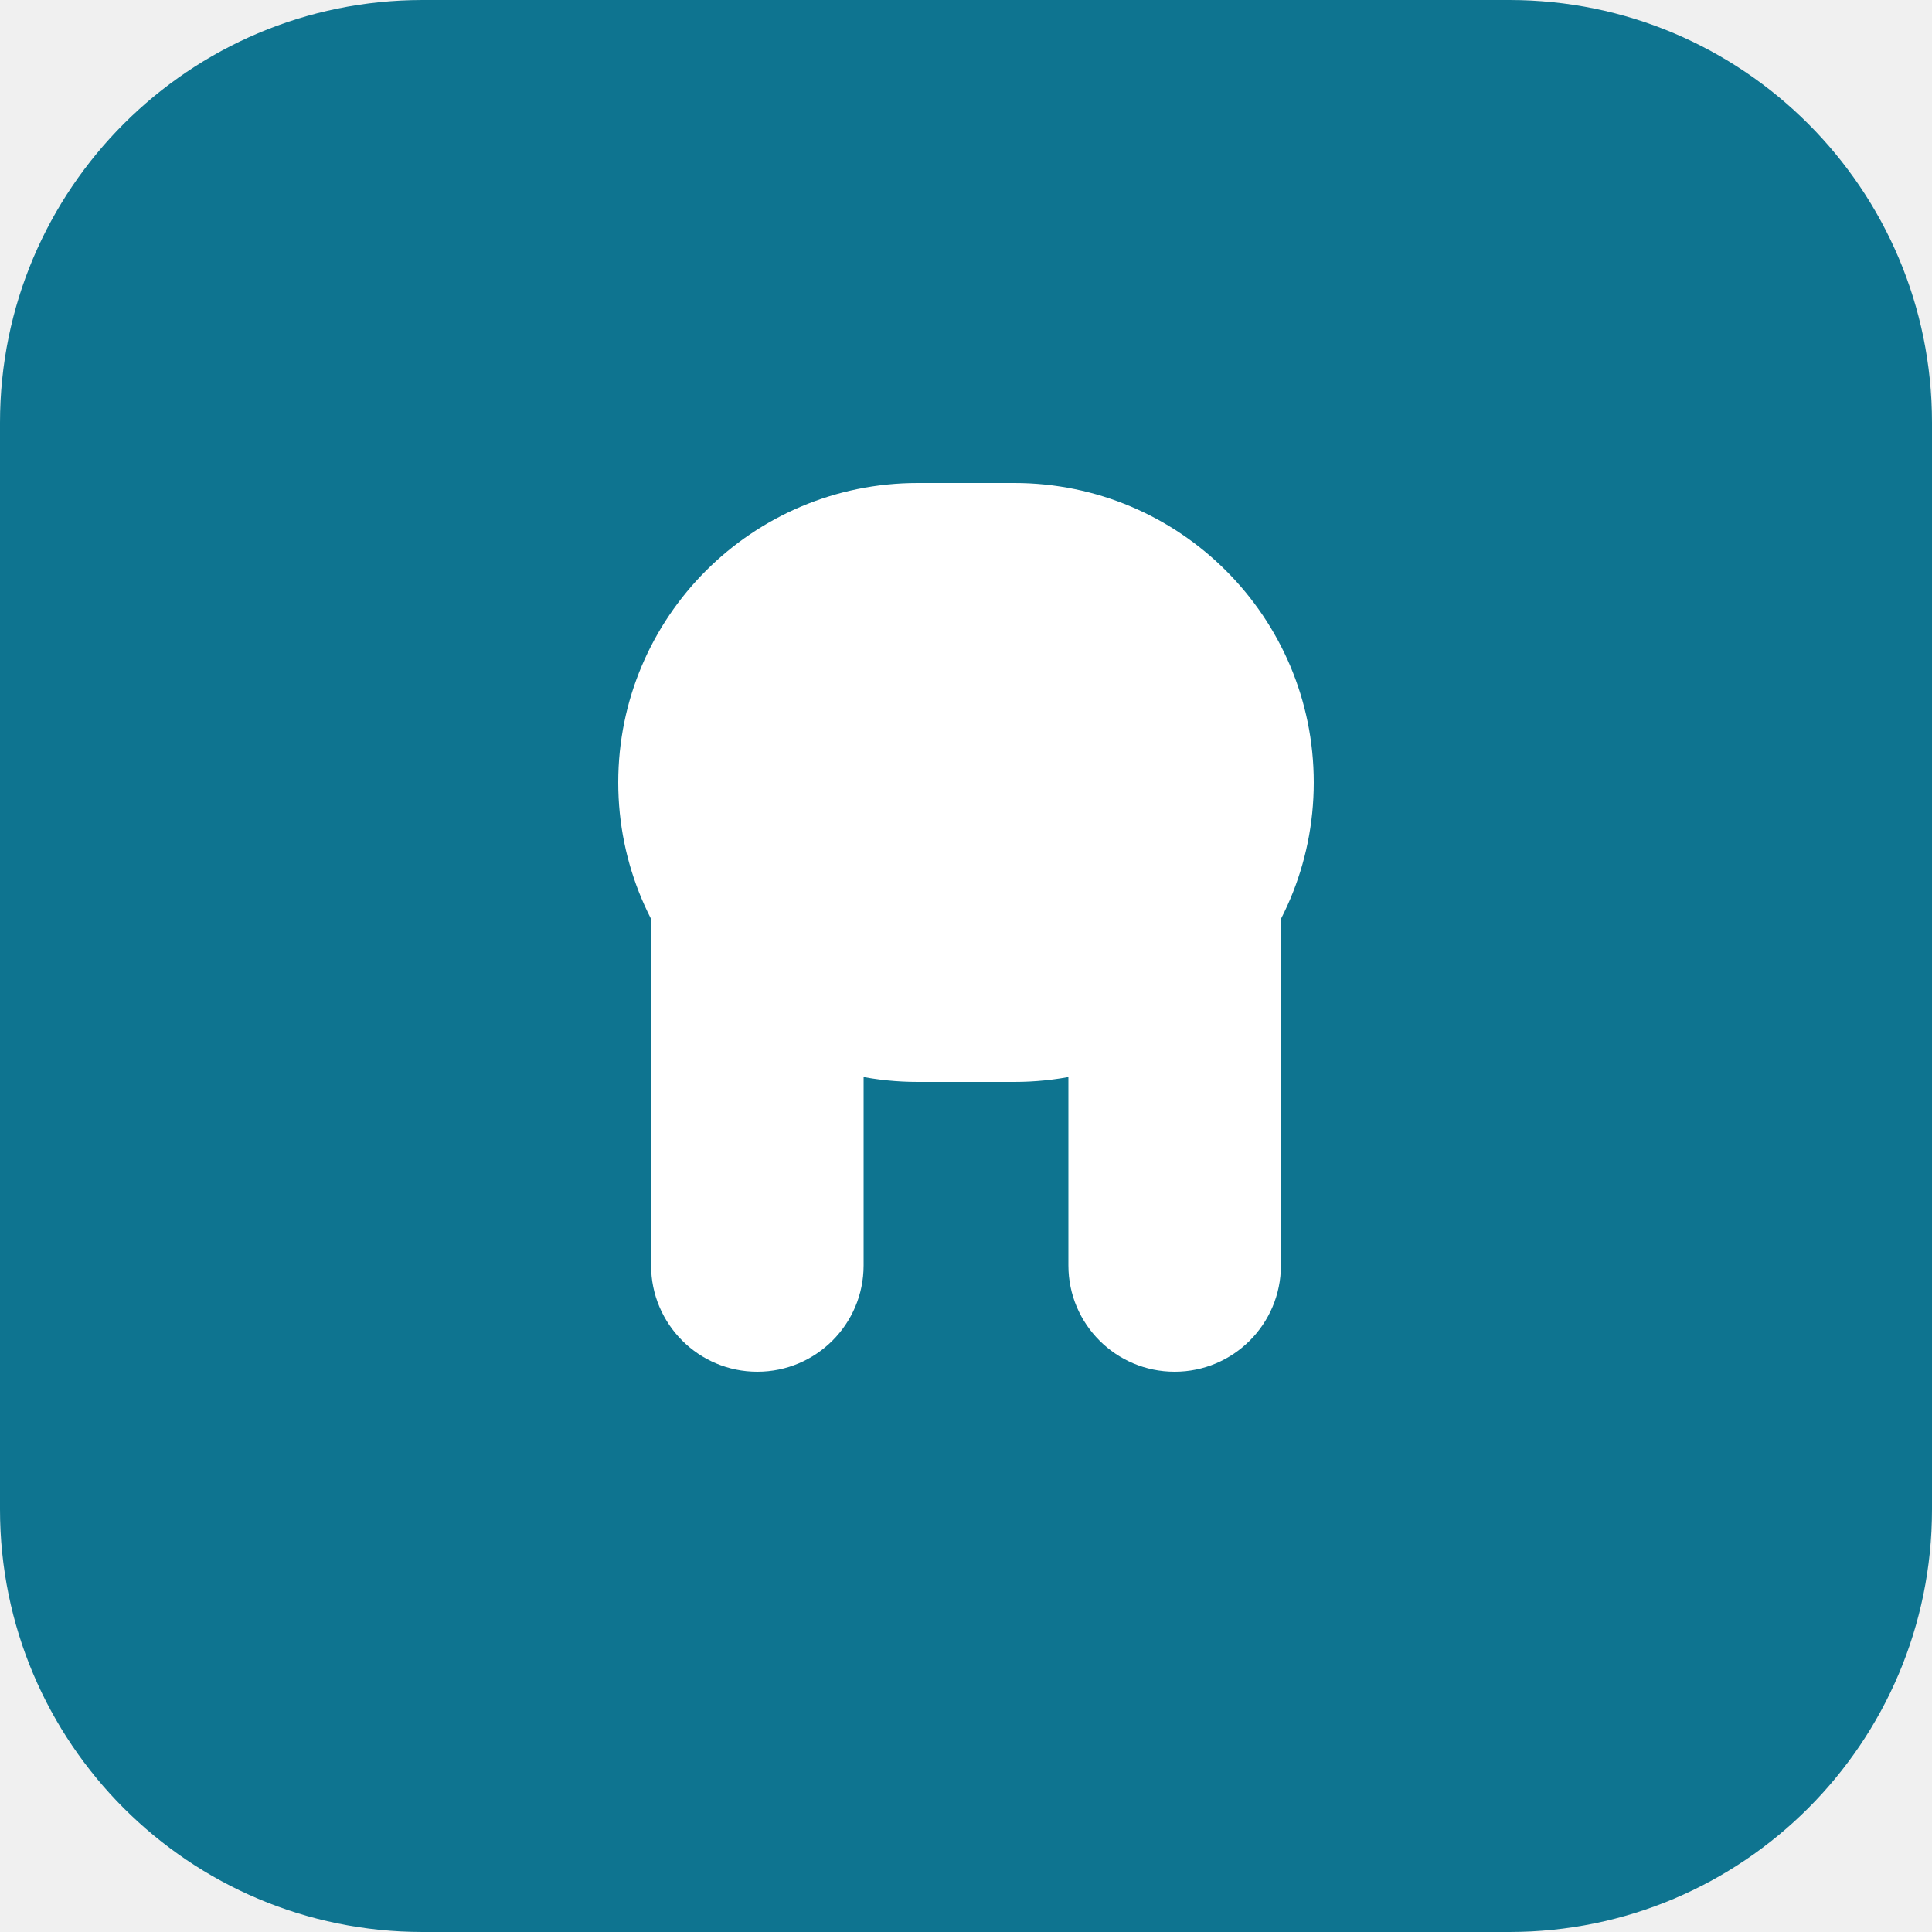
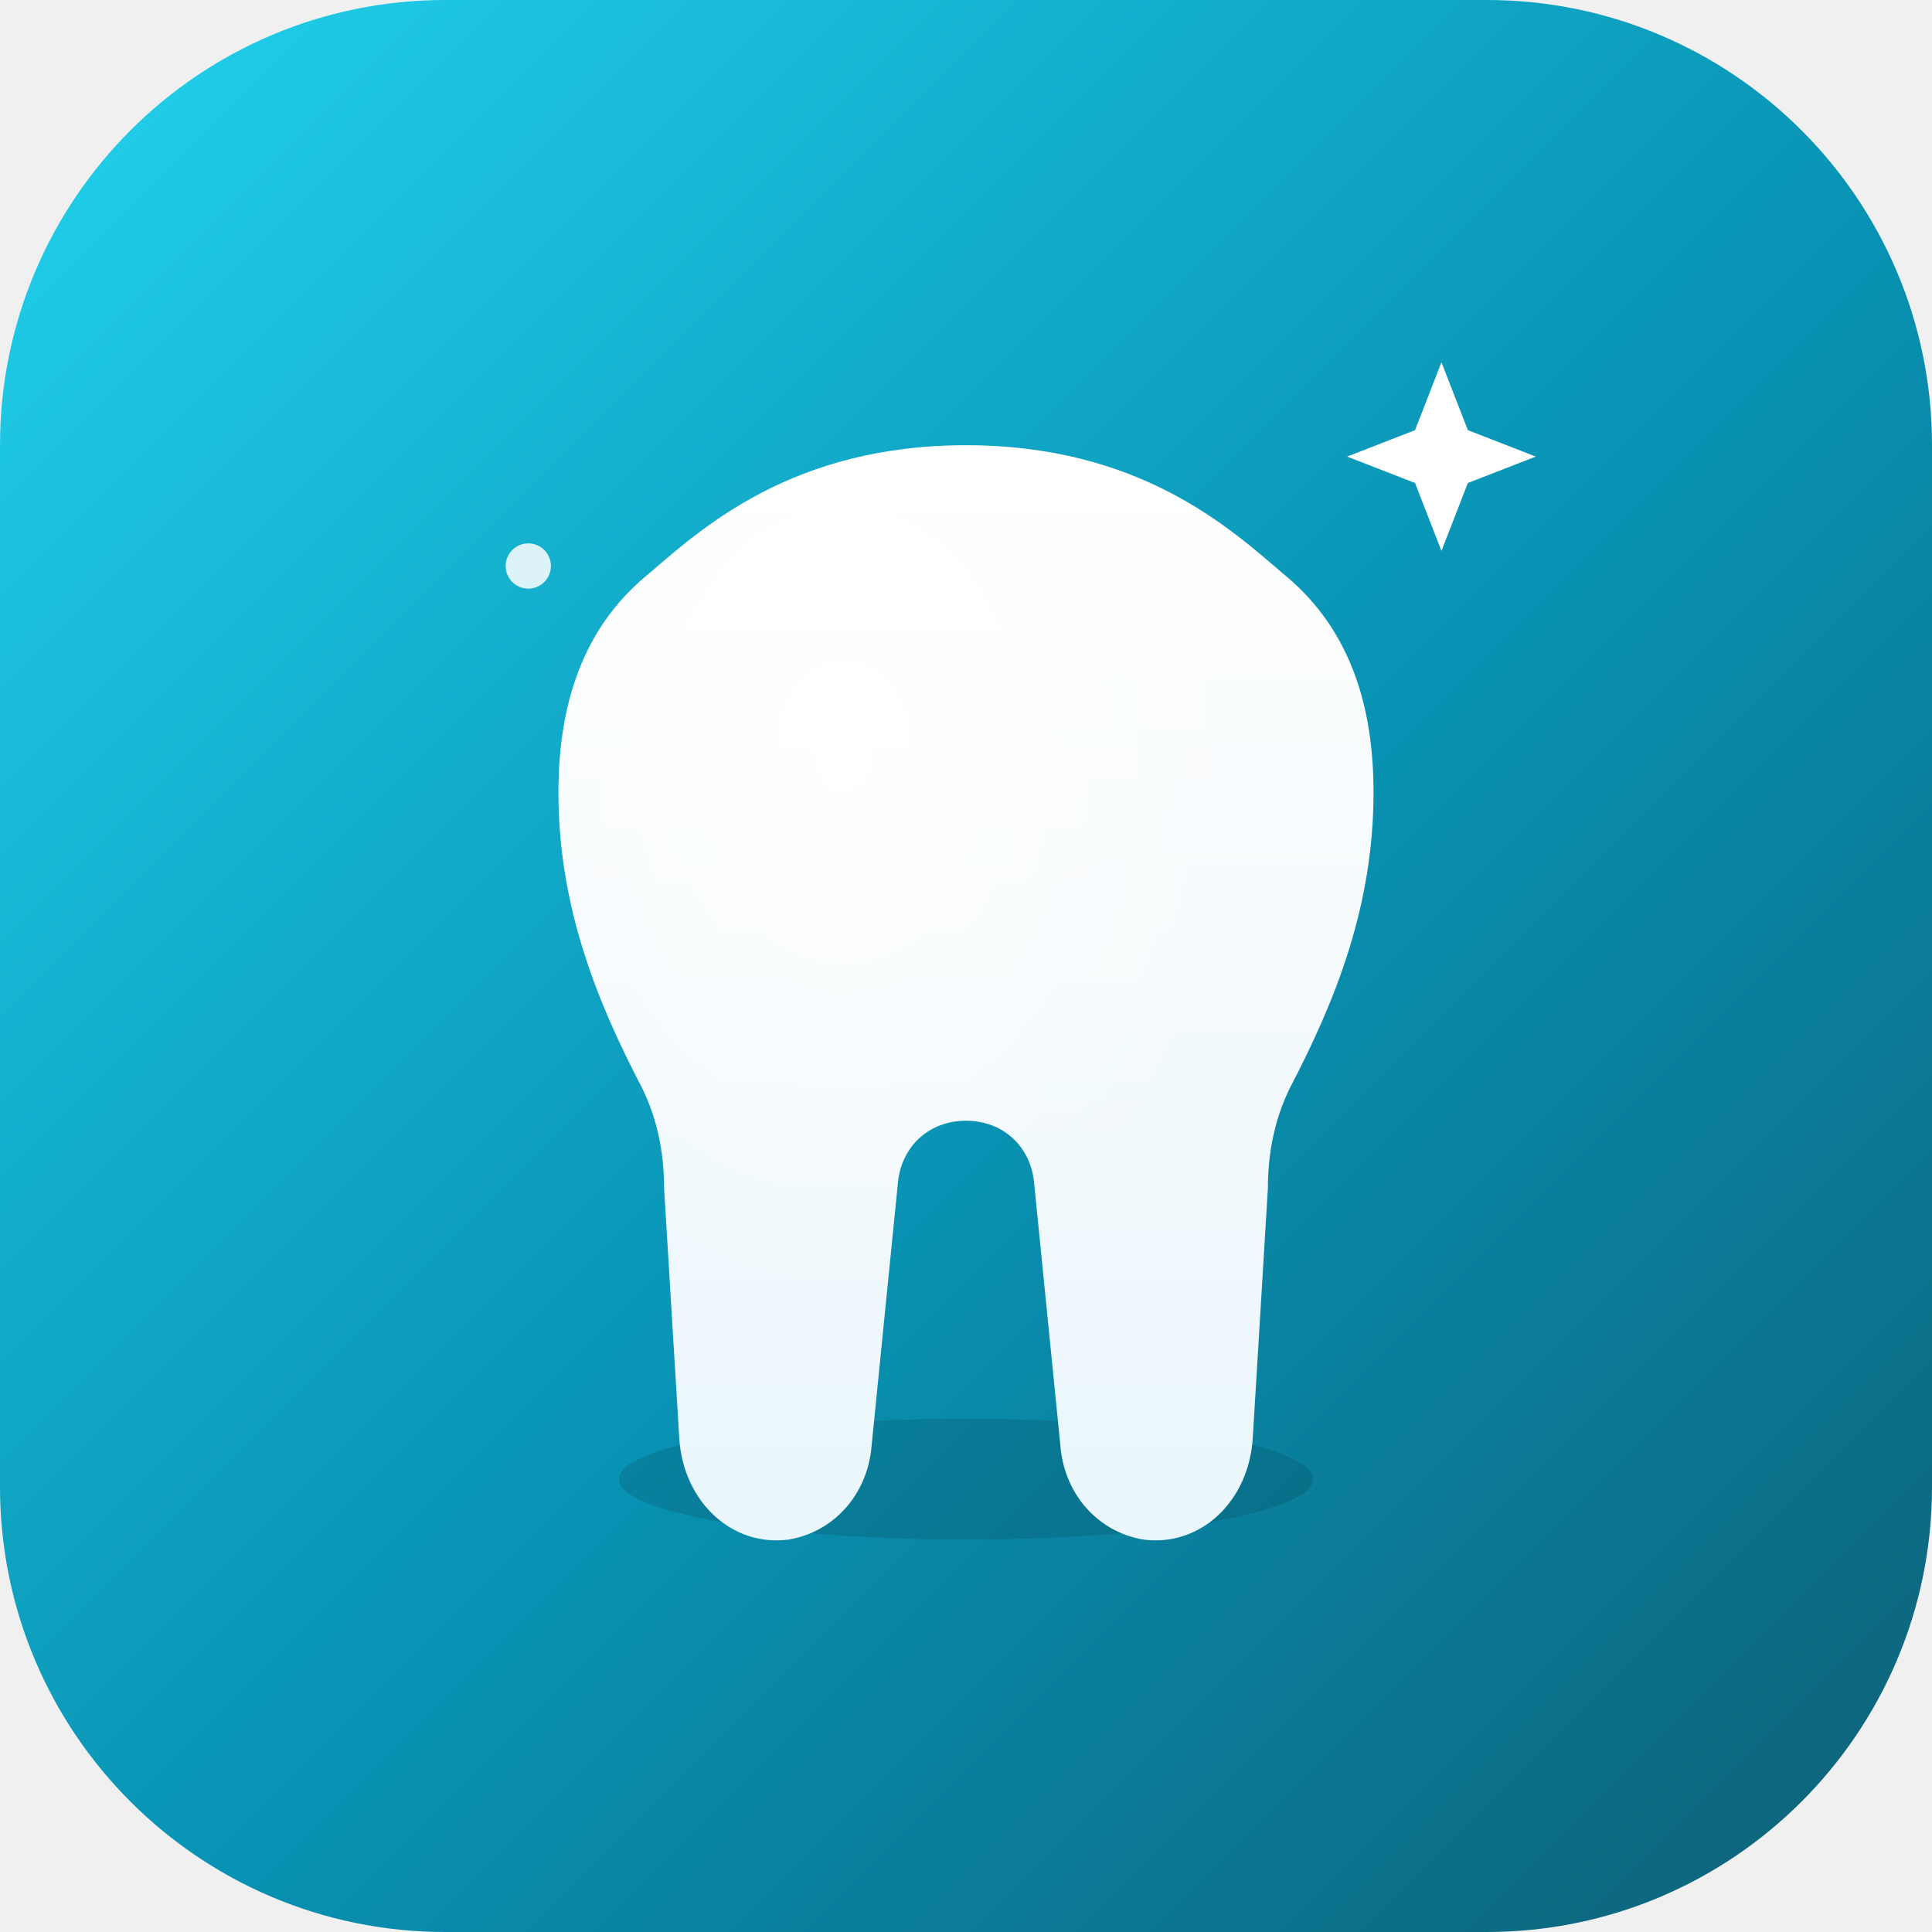
<svg xmlns="http://www.w3.org/2000/svg" viewBox="0 0 512 512">
-   <rect x="0" y="0" width="512" height="512" rx="112" fill="#0e7490" />
-   <rect x="163.84" y="128" width="184.32" height="158.72" rx="79.36" fill="#ffffff" />
-   <rect x="172.544" y="215.296" width="56.32" height="148.224" rx="28.16" fill="#ffffff" />
-   <rect x="283.136" y="215.296" width="56.32" height="148.224" rx="28.16" fill="#ffffff" />
+   <defs>
+     <linearGradient id="bg" x1="0" y1="0" x2="512" y2="512" gradientUnits="userSpaceOnUse">
+       <stop offset="0" stop-color="#22d3ee" />
+       <stop offset="0.55" stop-color="#0891b2" />
+       <stop offset="1" stop-color="#0e5f76" />
+     </linearGradient>
+     <linearGradient id="tooth" x1="256" y1="120" x2="256" y2="400" gradientUnits="userSpaceOnUse">
+       <stop offset="0" stop-color="#ffffff" />
+       <stop offset="1" stop-color="#eaf6fb" />
+     </linearGradient>
+     <radialGradient id="shine" cx="0.35" cy="0.28" r="0.5">
+       <stop offset="0" stop-color="#ffffff" stop-opacity="0.9" />
+       <stop offset="1" stop-color="#ffffff" stop-opacity="0" />
+     </radialGradient>
+   </defs>
+   <rect x="0" y="0" width="512" height="512" rx="118" fill="url(#bg)" />
+   <ellipse cx="256" cy="392" rx="92" ry="16" fill="#04303d" opacity="0.18" />
+   <path d="M256 118c-46 0-70 22-84 34-16 13-24 32-24 58 0 30 10 55 22 78 4 8 6 17 6 27l4 66c1 17 14 29 29 27 12-2 21-12 22-25l7-70c1-9 8-16 18-16s17 7 18 16l7 70c1 13 10 23 22 25 15 2 28-10 29-27l4-66c0-10 2-19 6-27 12-23 22-48 22-78 0-26-8-45-24-58-14-12-38-34-84-34z" fill="url(#tooth)" />
+   <path d="M256 118c-46 0-70 22-84 34-16 13-24 32-24 58 0 30 10 55 22 78 4 8 6 17 6 27l4 66c1 17 14 29 29 27 12-2 21-12 22-25l7-70c1-9 8-16 18-16s17 7 18 16l7 70c1 13 10 23 22 25 15 2 28-10 29-27l4-66c0-10 2-19 6-27 12-23 22-48 22-78 0-26-8-45-24-58-14-12-38-34-84-34z" fill="url(#shine)" />
+   <g fill="#ffffff">
+     <path d="M382 96l7 18 18 7-18 7-7 18-7-18-18-7 18-7z" />
+     <circle cx="140" cy="150" r="6" opacity="0.85" />
+   </g>
</svg>
